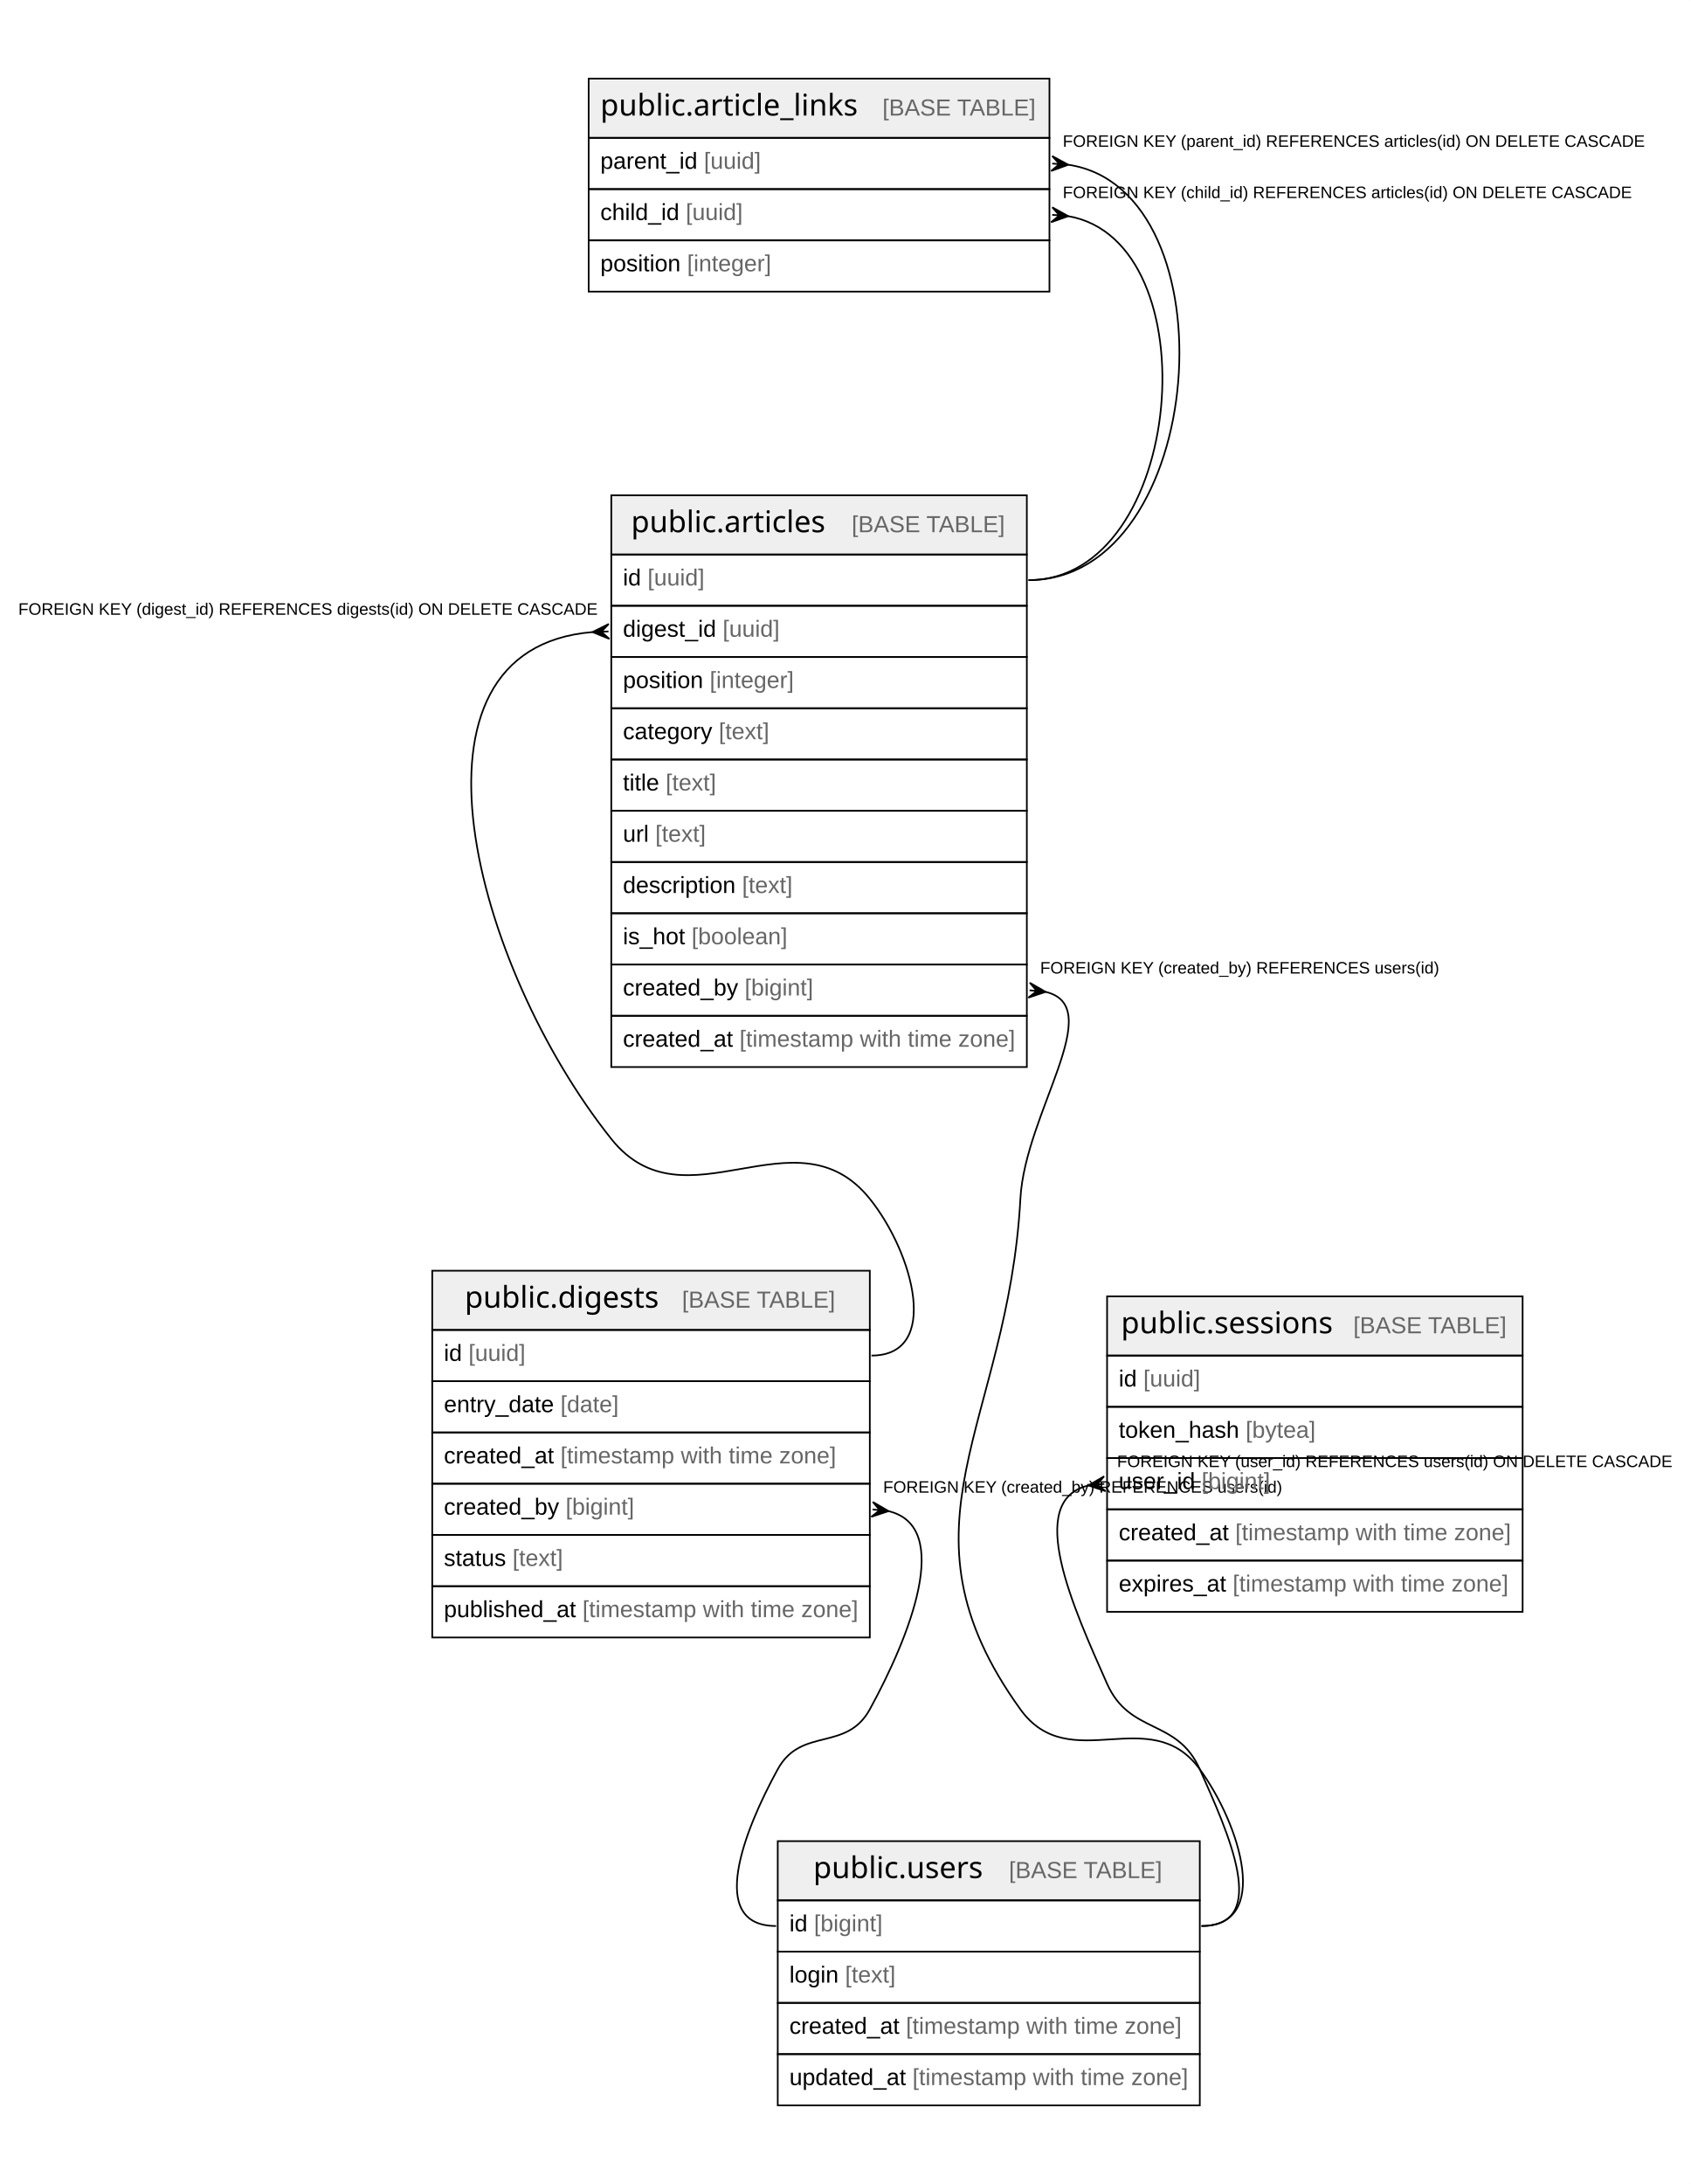
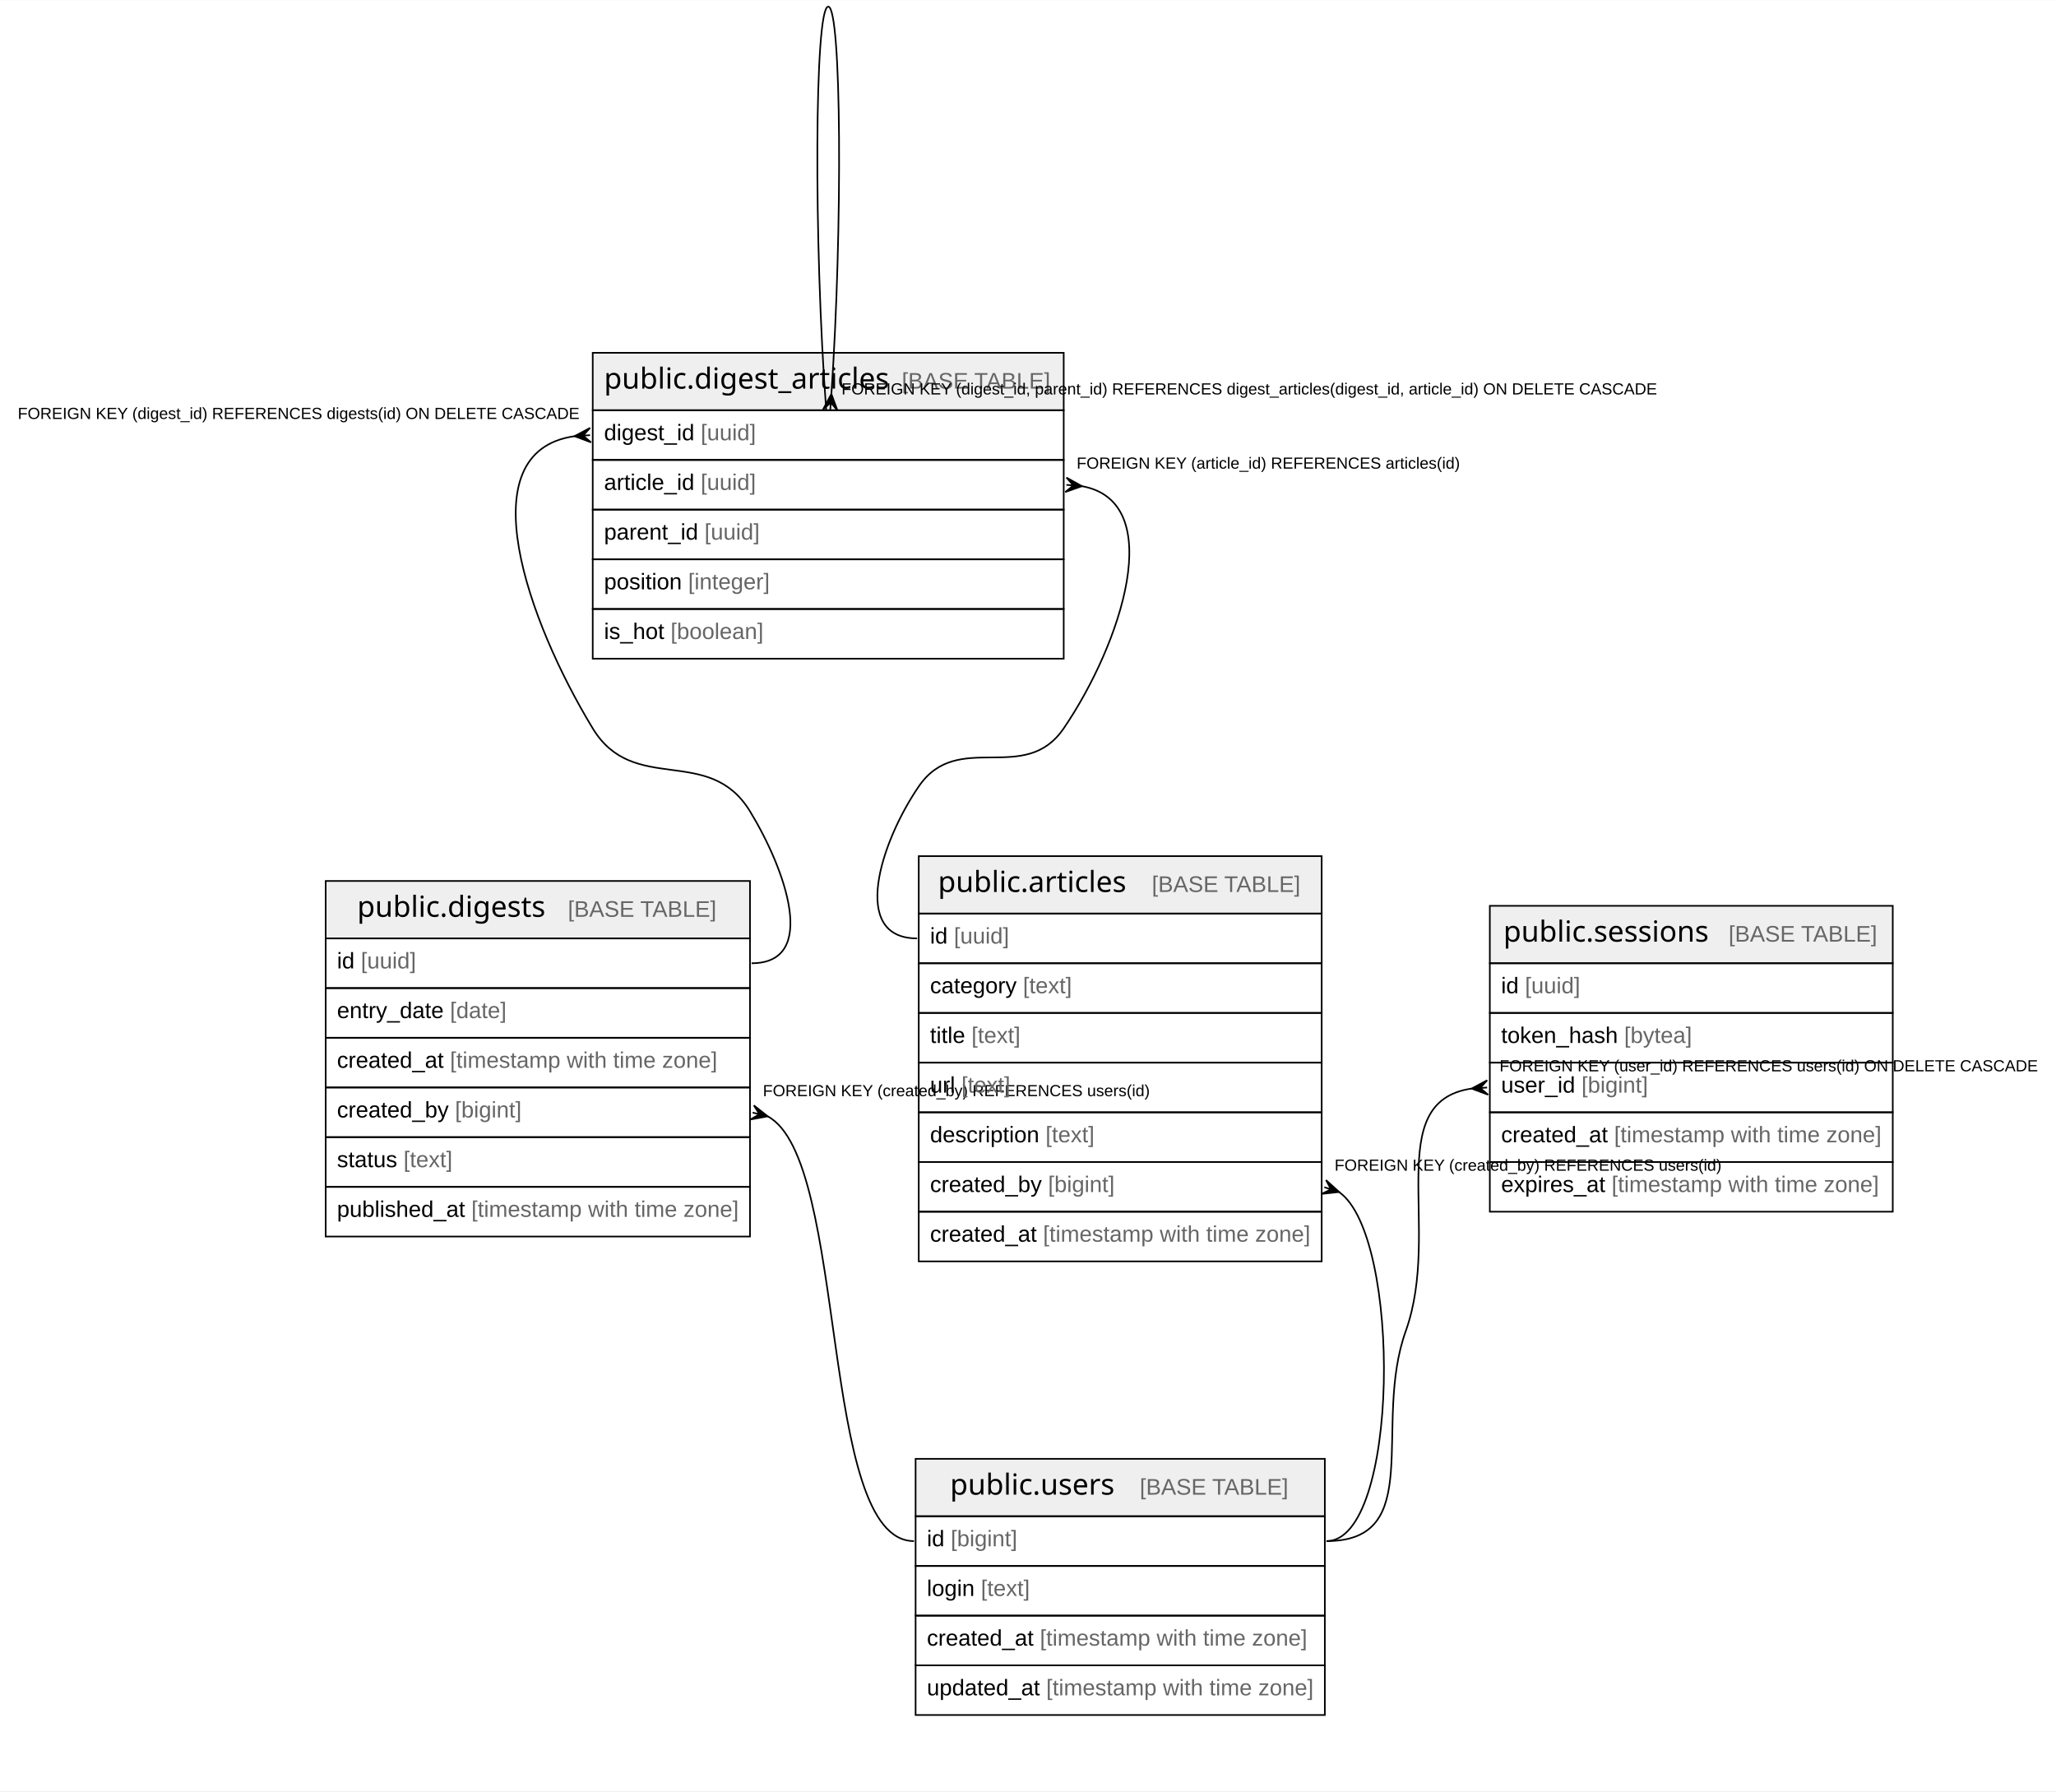
- <svg xmlns="http://www.w3.org/2000/svg" width="1016pt" height="1312pt" viewBox="0.00 0.00 1016.38 1312.40">
-   <g id="graph0" class="graph" transform="scale(1 1) rotate(0) translate(4 1308.4)">
-     <polygon fill="white" stroke="none" points="-4,4 -4,-1308.4 1012.38,-1308.4 1012.38,4 -4,4" />
+ <svg xmlns="http://www.w3.org/2000/svg" width="1274pt" height="1110pt" viewBox="0.00 0.00 1274.47 1110.20">
+   <g id="graph0" class="graph" transform="scale(1 1) rotate(0) translate(4 1106.2)">
+     <polygon fill="white" stroke="none" points="-4,4 -4,-1106.2 1270.47,-1106.2 1270.47,4 -4,4" />
    <g id="node1" class="node">
-       <polygon fill="#efefef" stroke="none" points="255.8,-509.2 255.8,-544.8 518.81,-544.8 518.81,-509.2 255.8,-509.2" />
-       <polygon fill="none" stroke="black" points="255.8,-509.2 255.8,-544.8 518.81,-544.8 518.81,-509.2 255.8,-509.2" />
-       <text text-anchor="start" x="275.32" y="-522.6" font-family="Arial Bold" font-size="18.00">public.digests</text>
-       <text text-anchor="start" x="374.81" y="-522.6" font-family="Arial" font-size="14.00">    </text>
-       <text text-anchor="start" x="405.93" y="-522.6" font-family="Arial" font-size="14.00" fill="#666666">[BASE TABLE]</text>
-       <polygon fill="none" stroke="black" points="255.8,-478.4 255.8,-509.2 518.81,-509.2 518.81,-478.4 255.8,-478.4" />
-       <text text-anchor="start" x="262.8" y="-490.6" font-family="Arial" font-size="14.00">id </text>
-       <text text-anchor="start" x="277.59" y="-490.6" font-family="Arial" font-size="14.00" fill="#666666">[uuid]</text>
-       <polygon fill="none" stroke="black" points="255.8,-447.6 255.8,-478.4 518.81,-478.4 518.81,-447.6 255.8,-447.6" />
-       <text text-anchor="start" x="262.8" y="-459.8" font-family="Arial" font-size="14.00">entry_date </text>
-       <text text-anchor="start" x="332.85" y="-459.8" font-family="Arial" font-size="14.00" fill="#666666">[date]</text>
-       <polygon fill="none" stroke="black" points="255.8,-416.8 255.8,-447.6 518.81,-447.6 518.81,-416.8 255.8,-416.8" />
-       <text text-anchor="start" x="262.8" y="-429" font-family="Arial" font-size="14.00">created_at </text>
-       <text text-anchor="start" x="332.85" y="-429" font-family="Arial" font-size="14.00" fill="#666666">[timestamp with time zone]</text>
-       <polygon fill="none" stroke="black" points="255.8,-386 255.8,-416.8 518.81,-416.8 518.81,-386 255.8,-386" />
-       <text text-anchor="start" x="262.8" y="-398.2" font-family="Arial" font-size="14.00">created_by </text>
-       <text text-anchor="start" x="335.96" y="-398.2" font-family="Arial" font-size="14.00" fill="#666666">[bigint]</text>
-       <polygon fill="none" stroke="black" points="255.8,-355.2 255.8,-386 518.81,-386 518.81,-355.2 255.8,-355.2" />
-       <text text-anchor="start" x="262.8" y="-367.4" font-family="Arial" font-size="14.00">status </text>
-       <text text-anchor="start" x="304.04" y="-367.4" font-family="Arial" font-size="14.00" fill="#666666">[text]</text>
-       <polygon fill="none" stroke="black" points="255.8,-324.4 255.8,-355.2 518.81,-355.2 518.81,-324.4 255.8,-324.4" />
-       <text text-anchor="start" x="262.8" y="-336.6" font-family="Arial" font-size="14.00">published_at </text>
-       <text text-anchor="start" x="346.09" y="-336.6" font-family="Arial" font-size="14.00" fill="#666666">[timestamp with time zone]</text>
+       <polygon fill="#efefef" stroke="none" points="197.89,-524.6 197.89,-560.2 460.9,-560.2 460.9,-524.6 197.89,-524.6" />
+       <polygon fill="none" stroke="black" points="197.89,-524.6 197.89,-560.2 460.9,-560.2 460.9,-524.6 197.89,-524.6" />
+       <text text-anchor="start" x="217.41" y="-538" font-family="Arial Bold" font-size="18.00">public.digests</text>
+       <text text-anchor="start" x="316.9" y="-538" font-family="Arial" font-size="14.00">    </text>
+       <text text-anchor="start" x="348.01" y="-538" font-family="Arial" font-size="14.00" fill="#666666">[BASE TABLE]</text>
+       <polygon fill="none" stroke="black" points="197.89,-493.8 197.89,-524.6 460.9,-524.6 460.9,-493.8 197.89,-493.8" />
+       <text text-anchor="start" x="204.89" y="-506" font-family="Arial" font-size="14.00">id </text>
+       <text text-anchor="start" x="219.68" y="-506" font-family="Arial" font-size="14.00" fill="#666666">[uuid]</text>
+       <polygon fill="none" stroke="black" points="197.89,-463 197.89,-493.8 460.9,-493.8 460.9,-463 197.89,-463" />
+       <text text-anchor="start" x="204.89" y="-475.2" font-family="Arial" font-size="14.00">entry_date </text>
+       <text text-anchor="start" x="274.94" y="-475.2" font-family="Arial" font-size="14.00" fill="#666666">[date]</text>
+       <polygon fill="none" stroke="black" points="197.89,-432.2 197.89,-463 460.9,-463 460.9,-432.2 197.89,-432.2" />
+       <text text-anchor="start" x="204.89" y="-444.4" font-family="Arial" font-size="14.00">created_at </text>
+       <text text-anchor="start" x="274.94" y="-444.4" font-family="Arial" font-size="14.00" fill="#666666">[timestamp with time zone]</text>
+       <polygon fill="none" stroke="black" points="197.89,-401.4 197.89,-432.2 460.9,-432.2 460.9,-401.4 197.89,-401.4" />
+       <text text-anchor="start" x="204.89" y="-413.6" font-family="Arial" font-size="14.00">created_by </text>
+       <text text-anchor="start" x="278.05" y="-413.6" font-family="Arial" font-size="14.00" fill="#666666">[bigint]</text>
+       <polygon fill="none" stroke="black" points="197.89,-370.6 197.89,-401.4 460.9,-401.4 460.9,-370.6 197.89,-370.6" />
+       <text text-anchor="start" x="204.89" y="-382.8" font-family="Arial" font-size="14.00">status </text>
+       <text text-anchor="start" x="246.13" y="-382.8" font-family="Arial" font-size="14.00" fill="#666666">[text]</text>
+       <polygon fill="none" stroke="black" points="197.89,-339.8 197.89,-370.6 460.9,-370.6 460.9,-339.8 197.89,-339.8" />
+       <text text-anchor="start" x="204.89" y="-352" font-family="Arial" font-size="14.00">published_at </text>
+       <text text-anchor="start" x="288.18" y="-352" font-family="Arial" font-size="14.00" fill="#666666">[timestamp with time zone]</text>
    </g>
    <g id="node3" class="node">
-       <polygon fill="#efefef" stroke="none" points="463.47,-166.4 463.47,-202 717.15,-202 717.15,-166.4 463.47,-166.4" />
-       <polygon fill="none" stroke="black" points="463.47,-166.4 463.47,-202 717.15,-202 717.15,-166.4 463.47,-166.4" />
-       <text text-anchor="start" x="484.82" y="-179.8" font-family="Arial Bold" font-size="18.00">public.users</text>
-       <text text-anchor="start" x="571.31" y="-179.8" font-family="Arial" font-size="14.00">    </text>
-       <text text-anchor="start" x="602.42" y="-179.8" font-family="Arial" font-size="14.00" fill="#666666">[BASE TABLE]</text>
-       <polygon fill="none" stroke="black" points="463.47,-135.6 463.47,-166.4 717.15,-166.4 717.15,-135.6 463.47,-135.6" />
-       <text text-anchor="start" x="470.47" y="-147.8" font-family="Arial" font-size="14.00">id </text>
-       <text text-anchor="start" x="485.25" y="-147.8" font-family="Arial" font-size="14.00" fill="#666666">[bigint]</text>
-       <polygon fill="none" stroke="black" points="463.47,-104.8 463.47,-135.6 717.15,-135.6 717.15,-104.8 463.47,-104.8" />
-       <text text-anchor="start" x="470.47" y="-117" font-family="Arial" font-size="14.00">login </text>
-       <text text-anchor="start" x="503.94" y="-117" font-family="Arial" font-size="14.00" fill="#666666">[text]</text>
-       <polygon fill="none" stroke="black" points="463.47,-74 463.47,-104.8 717.15,-104.8 717.15,-74 463.47,-74" />
-       <text text-anchor="start" x="470.47" y="-86.2" font-family="Arial" font-size="14.00">created_at </text>
-       <text text-anchor="start" x="540.52" y="-86.2" font-family="Arial" font-size="14.00" fill="#666666">[timestamp with time zone]</text>
-       <polygon fill="none" stroke="black" points="463.47,-43.2 463.47,-74 717.15,-74 717.15,-43.2 463.47,-43.2" />
-       <text text-anchor="start" x="470.47" y="-55.4" font-family="Arial" font-size="14.00">updated_at </text>
-       <text text-anchor="start" x="544.43" y="-55.4" font-family="Arial" font-size="14.00" fill="#666666">[timestamp with time zone]</text>
+       <polygon fill="#efefef" stroke="none" points="563.56,-166.4 563.56,-202 817.24,-202 817.24,-166.4 563.56,-166.4" />
+       <polygon fill="none" stroke="black" points="563.56,-166.4 563.56,-202 817.24,-202 817.24,-166.4 563.56,-166.4" />
+       <text text-anchor="start" x="584.91" y="-179.8" font-family="Arial Bold" font-size="18.00">public.users</text>
+       <text text-anchor="start" x="671.39" y="-179.8" font-family="Arial" font-size="14.00">    </text>
+       <text text-anchor="start" x="702.51" y="-179.8" font-family="Arial" font-size="14.00" fill="#666666">[BASE TABLE]</text>
+       <polygon fill="none" stroke="black" points="563.56,-135.6 563.56,-166.4 817.24,-166.4 817.24,-135.6 563.56,-135.6" />
+       <text text-anchor="start" x="570.56" y="-147.8" font-family="Arial" font-size="14.00">id </text>
+       <text text-anchor="start" x="585.34" y="-147.8" font-family="Arial" font-size="14.00" fill="#666666">[bigint]</text>
+       <polygon fill="none" stroke="black" points="563.56,-104.8 563.56,-135.6 817.24,-135.6 817.24,-104.8 563.56,-104.8" />
+       <text text-anchor="start" x="570.56" y="-117" font-family="Arial" font-size="14.00">login </text>
+       <text text-anchor="start" x="604.02" y="-117" font-family="Arial" font-size="14.00" fill="#666666">[text]</text>
+       <polygon fill="none" stroke="black" points="563.56,-74 563.56,-104.8 817.24,-104.8 817.24,-74 563.56,-74" />
+       <text text-anchor="start" x="570.56" y="-86.2" font-family="Arial" font-size="14.00">created_at </text>
+       <text text-anchor="start" x="640.6" y="-86.2" font-family="Arial" font-size="14.00" fill="#666666">[timestamp with time zone]</text>
+       <polygon fill="none" stroke="black" points="563.56,-43.2 563.56,-74 817.24,-74 817.24,-43.2 563.56,-43.2" />
+       <text text-anchor="start" x="570.56" y="-55.4" font-family="Arial" font-size="14.00">updated_at </text>
+       <text text-anchor="start" x="644.51" y="-55.4" font-family="Arial" font-size="14.00" fill="#666666">[timestamp with time zone]</text>
    </g>
    <g id="edge1" class="edge">
-       <path fill="none" stroke="black" d="M529.89,-400.35C569.21,-391.22 542.68,-324.76 518.81,-281.2 504.72,-255.46 477.6,-270.92 463.47,-245.2 443.31,-208.5 420.6,-151 462.47,-151" />
-       <polygon fill="black" stroke="black" points="530.09,-400.33 519.68,-396.89 524.79,-400.88 520.48,-401.33 520.48,-401.33 520.48,-401.33 524.79,-400.88 520.62,-405.84 530.09,-400.33" />
-       <text text-anchor="start" x="526.81" y="-411.4" font-family="Arial" font-size="10.00">FOREIGN KEY (created_by) REFERENCES users(id)</text>
+       <path fill="none" stroke="black" d="M471.81,-414.34C522.44,-387.54 502.97,-151 562.56,-151" />
+       <polygon fill="black" stroke="black" points="471.93,-414.31 461.14,-412.35 466.75,-415.59 462.55,-416.64 462.55,-416.64 462.55,-416.64 466.75,-415.59 463.31,-421.09 471.93,-414.31" />
+       <text text-anchor="start" x="468.9" y="-426.8" font-family="Arial" font-size="10.00">FOREIGN KEY (created_by) REFERENCES users(id)</text>
    </g>
    <g id="node2" class="node">
-       <polygon fill="#efefef" stroke="none" points="363.42,-975.2 363.42,-1010.8 613.19,-1010.8 613.19,-975.2 363.42,-975.2" />
-       <polygon fill="none" stroke="black" points="363.42,-975.2 363.42,-1010.8 613.19,-1010.8 613.19,-975.2 363.42,-975.2" />
-       <text text-anchor="start" x="375.33" y="-988.6" font-family="Arial Bold" font-size="18.00">public.articles</text>
-       <text text-anchor="start" x="476.79" y="-988.6" font-family="Arial" font-size="14.00">    </text>
-       <text text-anchor="start" x="507.91" y="-988.6" font-family="Arial" font-size="14.00" fill="#666666">[BASE TABLE]</text>
-       <polygon fill="none" stroke="black" points="363.42,-944.4 363.42,-975.2 613.19,-975.2 613.19,-944.4 363.42,-944.4" />
-       <text text-anchor="start" x="370.42" y="-956.6" font-family="Arial" font-size="14.00">id </text>
-       <text text-anchor="start" x="385.21" y="-956.6" font-family="Arial" font-size="14.00" fill="#666666">[uuid]</text>
-       <polygon fill="none" stroke="black" points="363.42,-913.6 363.42,-944.4 613.19,-944.4 613.19,-913.6 363.42,-913.6" />
-       <text text-anchor="start" x="370.42" y="-925.8" font-family="Arial" font-size="14.00">digest_id </text>
-       <text text-anchor="start" x="430.35" y="-925.8" font-family="Arial" font-size="14.00" fill="#666666">[uuid]</text>
-       <polygon fill="none" stroke="black" points="363.42,-882.8 363.42,-913.6 613.19,-913.6 613.19,-882.8 363.42,-882.8" />
-       <text text-anchor="start" x="370.42" y="-895" font-family="Arial" font-size="14.00">position </text>
-       <text text-anchor="start" x="422.57" y="-895" font-family="Arial" font-size="14.00" fill="#666666">[integer]</text>
-       <polygon fill="none" stroke="black" points="363.42,-852 363.42,-882.8 613.19,-882.8 613.19,-852 363.42,-852" />
-       <text text-anchor="start" x="370.42" y="-864.2" font-family="Arial" font-size="14.00">category </text>
-       <text text-anchor="start" x="428.01" y="-864.2" font-family="Arial" font-size="14.00" fill="#666666">[text]</text>
-       <polygon fill="none" stroke="black" points="363.42,-821.2 363.42,-852 613.19,-852 613.19,-821.2 363.42,-821.2" />
-       <text text-anchor="start" x="370.42" y="-833.4" font-family="Arial" font-size="14.00">title </text>
-       <text text-anchor="start" x="396.1" y="-833.4" font-family="Arial" font-size="14.00" fill="#666666">[text]</text>
-       <polygon fill="none" stroke="black" points="363.42,-790.4 363.42,-821.2 613.19,-821.2 613.19,-790.4 363.42,-790.4" />
-       <text text-anchor="start" x="370.42" y="-802.6" font-family="Arial" font-size="14.00">url </text>
-       <text text-anchor="start" x="389.87" y="-802.6" font-family="Arial" font-size="14.00" fill="#666666">[text]</text>
-       <polygon fill="none" stroke="black" points="363.42,-759.6 363.42,-790.4 613.19,-790.4 613.19,-759.6 363.42,-759.6" />
-       <text text-anchor="start" x="370.42" y="-771.8" font-family="Arial" font-size="14.00">description </text>
-       <text text-anchor="start" x="442.02" y="-771.8" font-family="Arial" font-size="14.00" fill="#666666">[text]</text>
-       <polygon fill="none" stroke="black" points="363.42,-728.8 363.42,-759.6 613.19,-759.6 613.19,-728.8 363.42,-728.8" />
-       <text text-anchor="start" x="370.42" y="-741" font-family="Arial" font-size="14.00">is_hot </text>
-       <text text-anchor="start" x="411.67" y="-741" font-family="Arial" font-size="14.00" fill="#666666">[boolean]</text>
-       <polygon fill="none" stroke="black" points="363.42,-698 363.42,-728.8 613.19,-728.8 613.19,-698 363.42,-698" />
-       <text text-anchor="start" x="370.42" y="-710.2" font-family="Arial" font-size="14.00">created_by </text>
-       <text text-anchor="start" x="443.58" y="-710.2" font-family="Arial" font-size="14.00" fill="#666666">[bigint]</text>
-       <polygon fill="none" stroke="black" points="363.42,-667.2 363.42,-698 613.19,-698 613.19,-667.2 363.42,-667.2" />
-       <text text-anchor="start" x="370.42" y="-679.4" font-family="Arial" font-size="14.00">created_at </text>
-       <text text-anchor="start" x="440.47" y="-679.4" font-family="Arial" font-size="14.00" fill="#666666">[timestamp with time zone]</text>
+       <polygon fill="#efefef" stroke="none" points="565.51,-540 565.51,-575.6 815.28,-575.6 815.28,-540 565.51,-540" />
+       <polygon fill="none" stroke="black" points="565.51,-540 565.51,-575.6 815.28,-575.6 815.28,-540 565.51,-540" />
+       <text text-anchor="start" x="577.42" y="-553.4" font-family="Arial Bold" font-size="18.00">public.articles</text>
+       <text text-anchor="start" x="678.88" y="-553.4" font-family="Arial" font-size="14.00">    </text>
+       <text text-anchor="start" x="710" y="-553.4" font-family="Arial" font-size="14.00" fill="#666666">[BASE TABLE]</text>
+       <polygon fill="none" stroke="black" points="565.51,-509.2 565.51,-540 815.28,-540 815.28,-509.2 565.51,-509.2" />
+       <text text-anchor="start" x="572.51" y="-521.4" font-family="Arial" font-size="14.00">id </text>
+       <text text-anchor="start" x="587.3" y="-521.4" font-family="Arial" font-size="14.00" fill="#666666">[uuid]</text>
+       <polygon fill="none" stroke="black" points="565.51,-478.4 565.51,-509.2 815.28,-509.2 815.28,-478.4 565.51,-478.4" />
+       <text text-anchor="start" x="572.51" y="-490.6" font-family="Arial" font-size="14.00">category </text>
+       <text text-anchor="start" x="630.1" y="-490.6" font-family="Arial" font-size="14.00" fill="#666666">[text]</text>
+       <polygon fill="none" stroke="black" points="565.51,-447.6 565.51,-478.4 815.28,-478.4 815.28,-447.6 565.51,-447.6" />
+       <text text-anchor="start" x="572.51" y="-459.8" font-family="Arial" font-size="14.00">title </text>
+       <text text-anchor="start" x="598.19" y="-459.8" font-family="Arial" font-size="14.00" fill="#666666">[text]</text>
+       <polygon fill="none" stroke="black" points="565.51,-416.8 565.51,-447.6 815.28,-447.6 815.28,-416.8 565.51,-416.8" />
+       <text text-anchor="start" x="572.51" y="-429" font-family="Arial" font-size="14.00">url </text>
+       <text text-anchor="start" x="591.96" y="-429" font-family="Arial" font-size="14.00" fill="#666666">[text]</text>
+       <polygon fill="none" stroke="black" points="565.51,-386 565.51,-416.8 815.28,-416.8 815.28,-386 565.51,-386" />
+       <text text-anchor="start" x="572.51" y="-398.2" font-family="Arial" font-size="14.00">description </text>
+       <text text-anchor="start" x="644.1" y="-398.2" font-family="Arial" font-size="14.00" fill="#666666">[text]</text>
+       <polygon fill="none" stroke="black" points="565.51,-355.2 565.51,-386 815.28,-386 815.28,-355.2 565.51,-355.2" />
+       <text text-anchor="start" x="572.51" y="-367.4" font-family="Arial" font-size="14.00">created_by </text>
+       <text text-anchor="start" x="645.67" y="-367.4" font-family="Arial" font-size="14.00" fill="#666666">[bigint]</text>
+       <polygon fill="none" stroke="black" points="565.51,-324.4 565.51,-355.2 815.28,-355.2 815.28,-324.4 565.51,-324.4" />
+       <text text-anchor="start" x="572.51" y="-336.6" font-family="Arial" font-size="14.00">created_at </text>
+       <text text-anchor="start" x="642.56" y="-336.6" font-family="Arial" font-size="14.00" fill="#666666">[timestamp with time zone]</text>
    </g>
    <g id="edge2" class="edge">
-       <path fill="none" stroke="black" d="M352.09,-928.59C229.63,-918.57 281.13,-727.19 363.42,-624 407.62,-568.57 474.41,-643.26 518.81,-588 545.04,-555.36 561.68,-493.8 519.81,-493.8" />
-       <polygon fill="black" stroke="black" points="352.1,-928.59 361.91,-933.48 357.43,-928.8 361.75,-928.97 361.75,-928.97 361.75,-928.97 357.43,-928.8 362.27,-924.49 352.1,-928.59" />
-       <text text-anchor="start" x="7" y="-939" font-family="Arial" font-size="10.00">FOREIGN KEY (digest_id) REFERENCES digests(id) ON DELETE CASCADE</text>
+       <path fill="none" stroke="black" d="M825.88,-367.5C865.11,-340.8 863.61,-151 818.24,-151" />
+       <polygon fill="black" stroke="black" points="826.11,-367.42 815.22,-366.22 821.04,-369.06 816.92,-370.39 816.92,-370.39 816.92,-370.39 821.04,-369.06 817.98,-374.78 826.11,-367.42" />
+       <text text-anchor="start" x="823.28" y="-380.6" font-family="Arial" font-size="10.00">FOREIGN KEY (created_by) REFERENCES users(id)</text>
+     </g>
+     <g id="node4" class="node">
+       <polygon fill="#efefef" stroke="none" points="919.51,-509.2 919.51,-544.8 1169.28,-544.8 1169.28,-509.2 919.51,-509.2" />
+       <polygon fill="none" stroke="black" points="919.51,-509.2 919.51,-544.8 1169.28,-544.8 1169.28,-509.2 919.51,-509.2" />
+       <text text-anchor="start" x="927.9" y="-522.6" font-family="Arial Bold" font-size="18.00">public.sessions</text>
+       <text text-anchor="start" x="1036.4" y="-522.6" font-family="Arial" font-size="14.00">    </text>
+       <text text-anchor="start" x="1067.52" y="-522.6" font-family="Arial" font-size="14.00" fill="#666666">[BASE TABLE]</text>
+       <polygon fill="none" stroke="black" points="919.51,-478.4 919.51,-509.2 1169.28,-509.2 1169.28,-478.4 919.51,-478.4" />
+       <text text-anchor="start" x="926.51" y="-490.6" font-family="Arial" font-size="14.00">id </text>
+       <text text-anchor="start" x="941.3" y="-490.6" font-family="Arial" font-size="14.00" fill="#666666">[uuid]</text>
+       <polygon fill="none" stroke="black" points="919.51,-447.6 919.51,-478.4 1169.28,-478.4 1169.28,-447.6 919.51,-447.6" />
+       <text text-anchor="start" x="926.51" y="-459.8" font-family="Arial" font-size="14.00">token_hash </text>
+       <text text-anchor="start" x="1002.79" y="-459.8" font-family="Arial" font-size="14.00" fill="#666666">[bytea]</text>
+       <polygon fill="none" stroke="black" points="919.51,-416.8 919.51,-447.6 1169.28,-447.6 1169.28,-416.8 919.51,-416.8" />
+       <text text-anchor="start" x="926.51" y="-429" font-family="Arial" font-size="14.00">user_id </text>
+       <text text-anchor="start" x="976.32" y="-429" font-family="Arial" font-size="14.00" fill="#666666">[bigint]</text>
+       <polygon fill="none" stroke="black" points="919.51,-386 919.51,-416.8 1169.28,-416.8 1169.28,-386 919.51,-386" />
+       <text text-anchor="start" x="926.51" y="-398.2" font-family="Arial" font-size="14.00">created_at </text>
+       <text text-anchor="start" x="996.56" y="-398.2" font-family="Arial" font-size="14.00" fill="#666666">[timestamp with time zone]</text>
+       <polygon fill="none" stroke="black" points="919.51,-355.2 919.51,-386 1169.28,-386 1169.28,-355.2 919.51,-355.2" />
+       <text text-anchor="start" x="926.51" y="-367.4" font-family="Arial" font-size="14.00">expires_at </text>
+       <text text-anchor="start" x="994.99" y="-367.4" font-family="Arial" font-size="14.00" fill="#666666">[timestamp with time zone]</text>
    </g>
    <g id="edge3" class="edge">
-       <path fill="none" stroke="black" d="M624.34,-712.4C662.13,-703.67 612.09,-639.78 609.31,-588 601.98,-451.84 529.6,-391.84 609.31,-281.2 638.84,-240.2 687.4,-286.04 717.15,-245.2 741.8,-211.36 760.02,-151 718.15,-151" />
-       <polygon fill="black" stroke="black" points="624.48,-712.38 614.08,-708.89 619.17,-712.91 614.86,-713.33 614.86,-713.33 614.86,-713.33 619.17,-712.91 614.97,-717.85 624.48,-712.38" />
-       <text text-anchor="start" x="621.19" y="-723.4" font-family="Arial" font-size="10.00">FOREIGN KEY (created_by) REFERENCES users(id)</text>
+       <path fill="none" stroke="black" d="M908.23,-431.51C852.07,-423.36 890.01,-344.39 867.4,-281.2 846.55,-222.96 880.09,-151 818.24,-151" />
+       <polygon fill="black" stroke="black" points="908.2,-431.51 917.88,-436.67 913.52,-431.87 917.84,-432.16 917.84,-432.16 917.84,-432.16 913.52,-431.87 918.48,-427.69 908.2,-431.51" />
+       <text text-anchor="start" x="925.51" y="-442.2" font-family="Arial" font-size="10.00">FOREIGN KEY (user_id) REFERENCES users(id) ON DELETE CASCADE</text>
    </g>
-     <g id="node4" class="node">
-       <polygon fill="#efefef" stroke="none" points="661.42,-493.8 661.42,-529.4 911.19,-529.4 911.19,-493.8 661.42,-493.8" />
-       <polygon fill="none" stroke="black" points="661.42,-493.8 661.42,-529.4 911.19,-529.4 911.19,-493.8 661.42,-493.8" />
-       <text text-anchor="start" x="669.81" y="-507.2" font-family="Arial Bold" font-size="18.00">public.sessions</text>
-       <text text-anchor="start" x="778.31" y="-507.2" font-family="Arial" font-size="14.00">    </text>
-       <text text-anchor="start" x="809.43" y="-507.2" font-family="Arial" font-size="14.00" fill="#666666">[BASE TABLE]</text>
-       <polygon fill="none" stroke="black" points="661.42,-463 661.42,-493.8 911.19,-493.8 911.19,-463 661.42,-463" />
-       <text text-anchor="start" x="668.42" y="-475.2" font-family="Arial" font-size="14.00">id </text>
-       <text text-anchor="start" x="683.21" y="-475.2" font-family="Arial" font-size="14.00" fill="#666666">[uuid]</text>
-       <polygon fill="none" stroke="black" points="661.42,-432.2 661.42,-463 911.19,-463 911.19,-432.2 661.42,-432.2" />
-       <text text-anchor="start" x="668.42" y="-444.4" font-family="Arial" font-size="14.00">token_hash </text>
-       <text text-anchor="start" x="744.71" y="-444.4" font-family="Arial" font-size="14.00" fill="#666666">[bytea]</text>
-       <polygon fill="none" stroke="black" points="661.42,-401.4 661.42,-432.2 911.19,-432.2 911.19,-401.4 661.42,-401.4" />
-       <text text-anchor="start" x="668.42" y="-413.6" font-family="Arial" font-size="14.00">user_id </text>
-       <text text-anchor="start" x="718.23" y="-413.6" font-family="Arial" font-size="14.00" fill="#666666">[bigint]</text>
-       <polygon fill="none" stroke="black" points="661.42,-370.6 661.42,-401.4 911.19,-401.4 911.19,-370.6 661.42,-370.6" />
-       <text text-anchor="start" x="668.42" y="-382.8" font-family="Arial" font-size="14.00">created_at </text>
-       <text text-anchor="start" x="738.47" y="-382.8" font-family="Arial" font-size="14.00" fill="#666666">[timestamp with time zone]</text>
-       <polygon fill="none" stroke="black" points="661.42,-339.8 661.42,-370.6 911.19,-370.6 911.19,-339.8 661.42,-339.8" />
-       <text text-anchor="start" x="668.42" y="-352" font-family="Arial" font-size="14.00">expires_at </text>
-       <text text-anchor="start" x="736.91" y="-352" font-family="Arial" font-size="14.00" fill="#666666">[timestamp with time zone]</text>
+     <g id="node5" class="node">
+       <polygon fill="#efefef" stroke="none" points="363.42,-852 363.42,-887.6 655.37,-887.6 655.37,-852 363.42,-852" />
+       <polygon fill="none" stroke="black" points="363.42,-852 363.42,-887.6 655.37,-887.6 655.37,-852 363.42,-852" />
+       <text text-anchor="start" x="370.42" y="-865.4" font-family="Arial Bold" font-size="18.00">public.digest_articles</text>
+       <text text-anchor="start" x="523.88" y="-865.4" font-family="Arial" font-size="14.00">    </text>
+       <text text-anchor="start" x="555" y="-865.4" font-family="Arial" font-size="14.00" fill="#666666">[BASE TABLE]</text>
+       <polygon fill="none" stroke="black" points="363.42,-821.2 363.42,-852 655.37,-852 655.37,-821.2 363.42,-821.2" />
+       <text text-anchor="start" x="370.42" y="-833.4" font-family="Arial" font-size="14.00">digest_id </text>
+       <text text-anchor="start" x="430.35" y="-833.4" font-family="Arial" font-size="14.00" fill="#666666">[uuid]</text>
+       <polygon fill="none" stroke="black" points="363.42,-790.4 363.42,-821.2 655.37,-821.2 655.37,-790.4 363.42,-790.4" />
+       <text text-anchor="start" x="370.42" y="-802.6" font-family="Arial" font-size="14.00">article_id </text>
+       <text text-anchor="start" x="430.34" y="-802.6" font-family="Arial" font-size="14.00" fill="#666666">[uuid]</text>
+       <polygon fill="none" stroke="black" points="363.42,-759.6 363.42,-790.4 655.37,-790.4 655.37,-759.6 363.42,-759.6" />
+       <text text-anchor="start" x="370.42" y="-771.8" font-family="Arial" font-size="14.00">parent_id </text>
+       <text text-anchor="start" x="432.69" y="-771.8" font-family="Arial" font-size="14.00" fill="#666666">[uuid]</text>
+       <polygon fill="none" stroke="black" points="363.42,-728.8 363.42,-759.6 655.37,-759.6 655.37,-728.8 363.42,-728.8" />
+       <text text-anchor="start" x="370.42" y="-741" font-family="Arial" font-size="14.00">position </text>
+       <text text-anchor="start" x="422.57" y="-741" font-family="Arial" font-size="14.00" fill="#666666">[integer]</text>
+       <polygon fill="none" stroke="black" points="363.42,-698 363.42,-728.8 655.37,-728.8 655.37,-698 363.42,-698" />
+       <text text-anchor="start" x="370.42" y="-710.2" font-family="Arial" font-size="14.00">is_hot </text>
+       <text text-anchor="start" x="411.67" y="-710.2" font-family="Arial" font-size="14.00" fill="#666666">[boolean]</text>
    </g>
    <g id="edge4" class="edge">
-       <path fill="none" stroke="black" d="M650.4,-415.77C611.55,-406.88 641.3,-342.01 661.42,-296.6 675.07,-265.79 703.47,-275.99 717.15,-245.2 734.15,-206.94 760.02,-151 718.15,-151" />
-       <polygon fill="black" stroke="black" points="650.14,-415.75 659.63,-421.24 655.45,-416.29 659.76,-416.73 659.76,-416.73 659.76,-416.73 655.45,-416.29 660.55,-412.29 650.14,-415.75" />
-       <text text-anchor="start" x="667.42" y="-426.8" font-family="Arial" font-size="10.00">FOREIGN KEY (user_id) REFERENCES users(id) ON DELETE CASCADE</text>
-     </g>
-     <g id="node5" class="node">
-       <polygon fill="#efefef" stroke="none" points="349.83,-1225.6 349.83,-1261.2 626.78,-1261.2 626.78,-1225.6 349.83,-1225.6" />
-       <polygon fill="none" stroke="black" points="349.83,-1225.6 349.83,-1261.2 626.78,-1261.2 626.78,-1225.6 349.83,-1225.6" />
-       <text text-anchor="start" x="356.83" y="-1239" font-family="Arial Bold" font-size="18.00">public.article_links</text>
-       <text text-anchor="start" x="495.3" y="-1239" font-family="Arial" font-size="14.00">    </text>
-       <text text-anchor="start" x="526.41" y="-1239" font-family="Arial" font-size="14.00" fill="#666666">[BASE TABLE]</text>
-       <polygon fill="none" stroke="black" points="349.83,-1194.8 349.83,-1225.6 626.78,-1225.6 626.78,-1194.8 349.83,-1194.8" />
-       <text text-anchor="start" x="356.83" y="-1207" font-family="Arial" font-size="14.00">parent_id </text>
-       <text text-anchor="start" x="419.1" y="-1207" font-family="Arial" font-size="14.00" fill="#666666">[uuid]</text>
-       <polygon fill="none" stroke="black" points="349.83,-1164 349.83,-1194.8 626.78,-1194.8 626.78,-1164 349.83,-1164" />
-       <text text-anchor="start" x="356.83" y="-1176.2" font-family="Arial" font-size="14.00">child_id </text>
-       <text text-anchor="start" x="408.2" y="-1176.2" font-family="Arial" font-size="14.00" fill="#666666">[uuid]</text>
-       <polygon fill="none" stroke="black" points="349.83,-1133.2 349.83,-1164 626.78,-1164 626.78,-1133.2 349.83,-1133.2" />
-       <text text-anchor="start" x="356.83" y="-1145.4" font-family="Arial" font-size="14.00">position </text>
-       <text text-anchor="start" x="408.98" y="-1145.4" font-family="Arial" font-size="14.00" fill="#666666">[integer]</text>
+       <path fill="none" stroke="black" d="M352.25,-835.93C285.21,-826.56 323.38,-720.77 363.42,-654.8 388.84,-612.93 435.38,-645.2 460.9,-603.4 482.72,-567.66 503.77,-509.2 461.9,-509.2" />
+       <polygon fill="black" stroke="black" points="352.11,-835.92 361.79,-841.07 357.43,-836.27 361.76,-836.56 361.76,-836.56 361.76,-836.56 357.43,-836.27 362.38,-832.09 352.11,-835.92" />
+       <text text-anchor="start" x="7" y="-846.6" font-family="Arial" font-size="10.00">FOREIGN KEY (digest_id) REFERENCES digests(id) ON DELETE CASCADE</text>
    </g>
    <g id="edge5" class="edge">
-       <path fill="none" stroke="black" d="M637.95,-1178.56C724.48,-1163.82 708.45,-959.8 614.19,-959.8" />
-       <polygon fill="black" stroke="black" points="638.08,-1178.55 627.75,-1174.89 632.77,-1178.99 628.45,-1179.34 628.45,-1179.34 628.45,-1179.34 632.77,-1178.99 628.49,-1183.86 638.08,-1178.55" />
-       <text text-anchor="start" x="634.78" y="-1189.4" font-family="Arial" font-size="10.00">FOREIGN KEY (child_id) REFERENCES articles(id) ON DELETE CASCADE</text>
+       <path fill="none" stroke="black" d="M666.52,-804.96C720.14,-795.47 691.1,-707.23 655.37,-654.8 631.14,-619.25 589.81,-654.3 565.51,-618.8 541.86,-584.25 522.64,-524.6 564.51,-524.6" />
+       <polygon fill="black" stroke="black" points="666.67,-804.95 656.33,-801.29 661.35,-805.39 657.04,-805.75 657.04,-805.75 657.04,-805.75 661.35,-805.39 657.07,-810.26 666.67,-804.95" />
+       <text text-anchor="start" x="663.37" y="-815.8" font-family="Arial" font-size="10.00">FOREIGN KEY (article_id) REFERENCES articles(id)</text>
    </g>
    <g id="edge6" class="edge">
-       <path fill="none" stroke="black" d="M638.17,-1209.44C738.26,-1194.32 722.06,-959.8 614.19,-959.8" />
-       <polygon fill="black" stroke="black" points="638.09,-1209.44 627.79,-1205.69 632.77,-1209.83 628.45,-1210.15 628.45,-1210.15 628.45,-1210.15 632.77,-1209.83 628.45,-1214.66 638.09,-1209.44" />
-       <text text-anchor="start" x="634.78" y="-1220.2" font-family="Arial" font-size="10.00">FOREIGN KEY (parent_id) REFERENCES articles(id) ON DELETE CASCADE</text>
+       <path fill="none" stroke="black" d="M511.37,-862.2C518.34,-964.53 517.68,-1102.2 509.4,-1102.2 500.83,-1102.2 500.42,-954.91 508.17,-851.79" />
+       <polygon fill="black" stroke="black" points="511.36,-862.1 515.14,-851.8 510.98,-856.78 510.67,-852.46 510.67,-852.46 510.67,-852.46 510.98,-856.78 506.16,-852.44 511.36,-862.1" />
+       <text text-anchor="start" x="517.63" y="-861.79" font-family="Arial" font-size="10.00">FOREIGN KEY (digest_id, parent_id) REFERENCES digest_articles(digest_id, article_id) ON DELETE CASCADE</text>
    </g>
  </g>
</svg>
